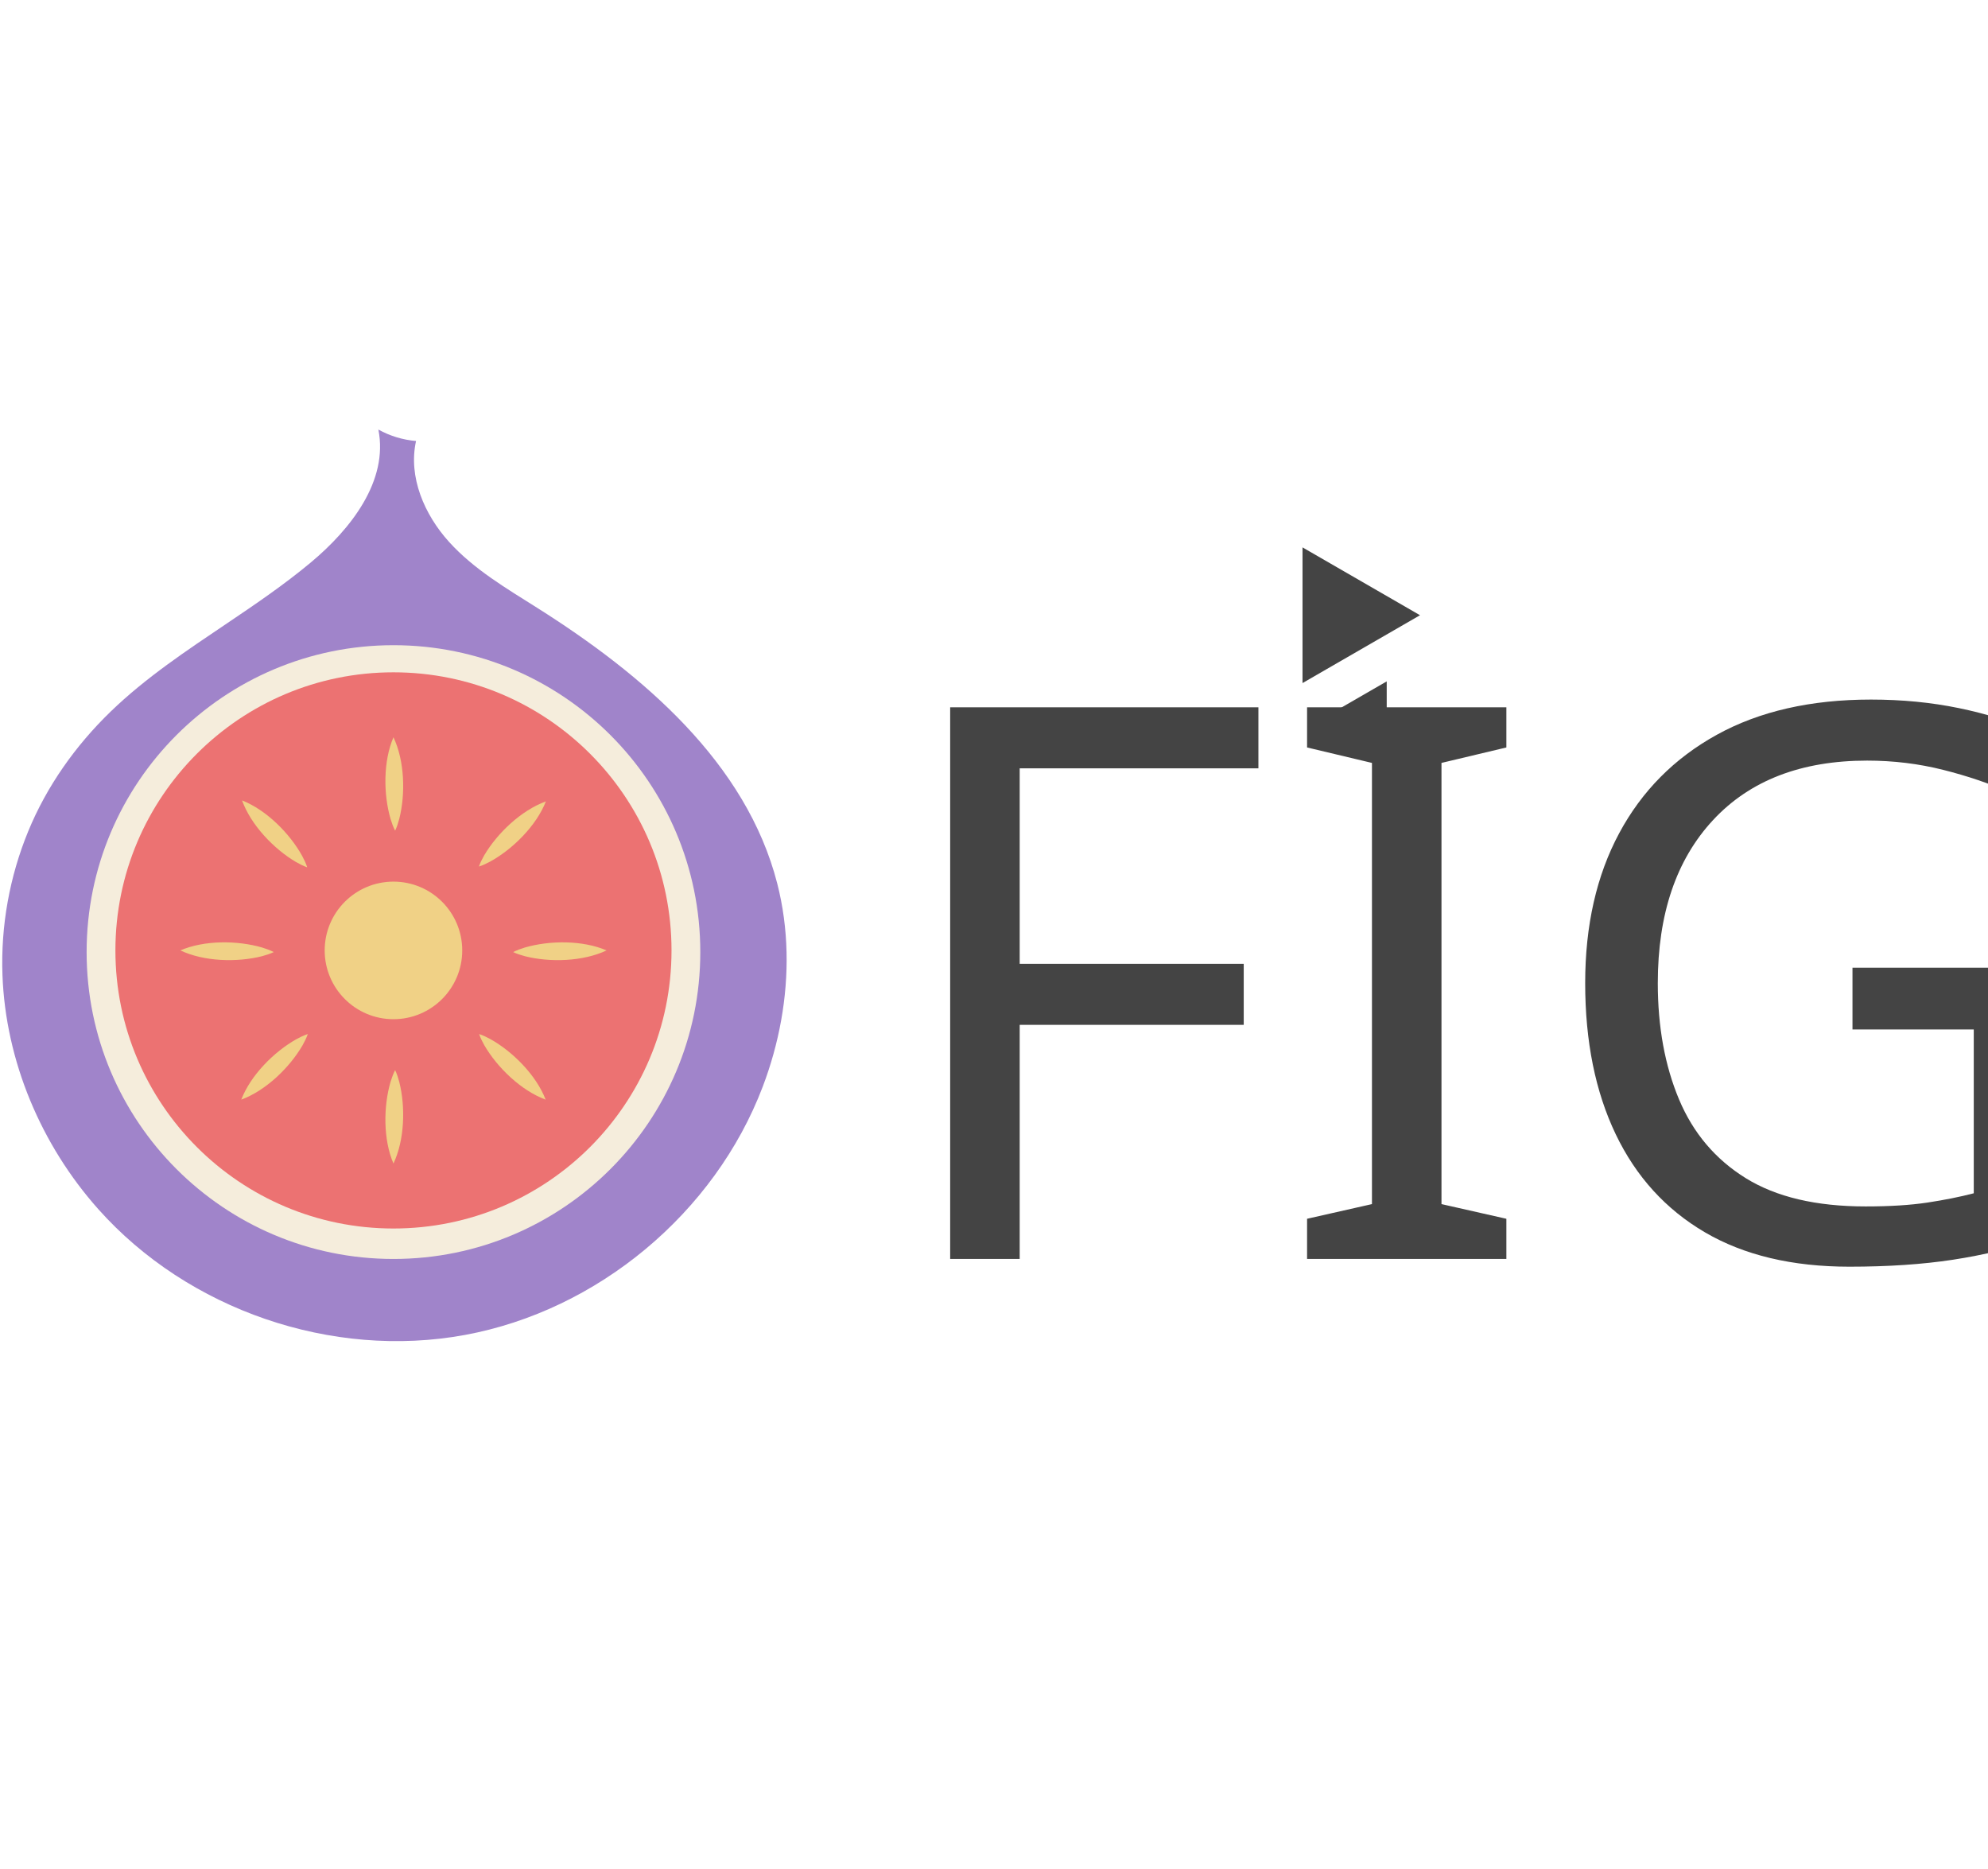
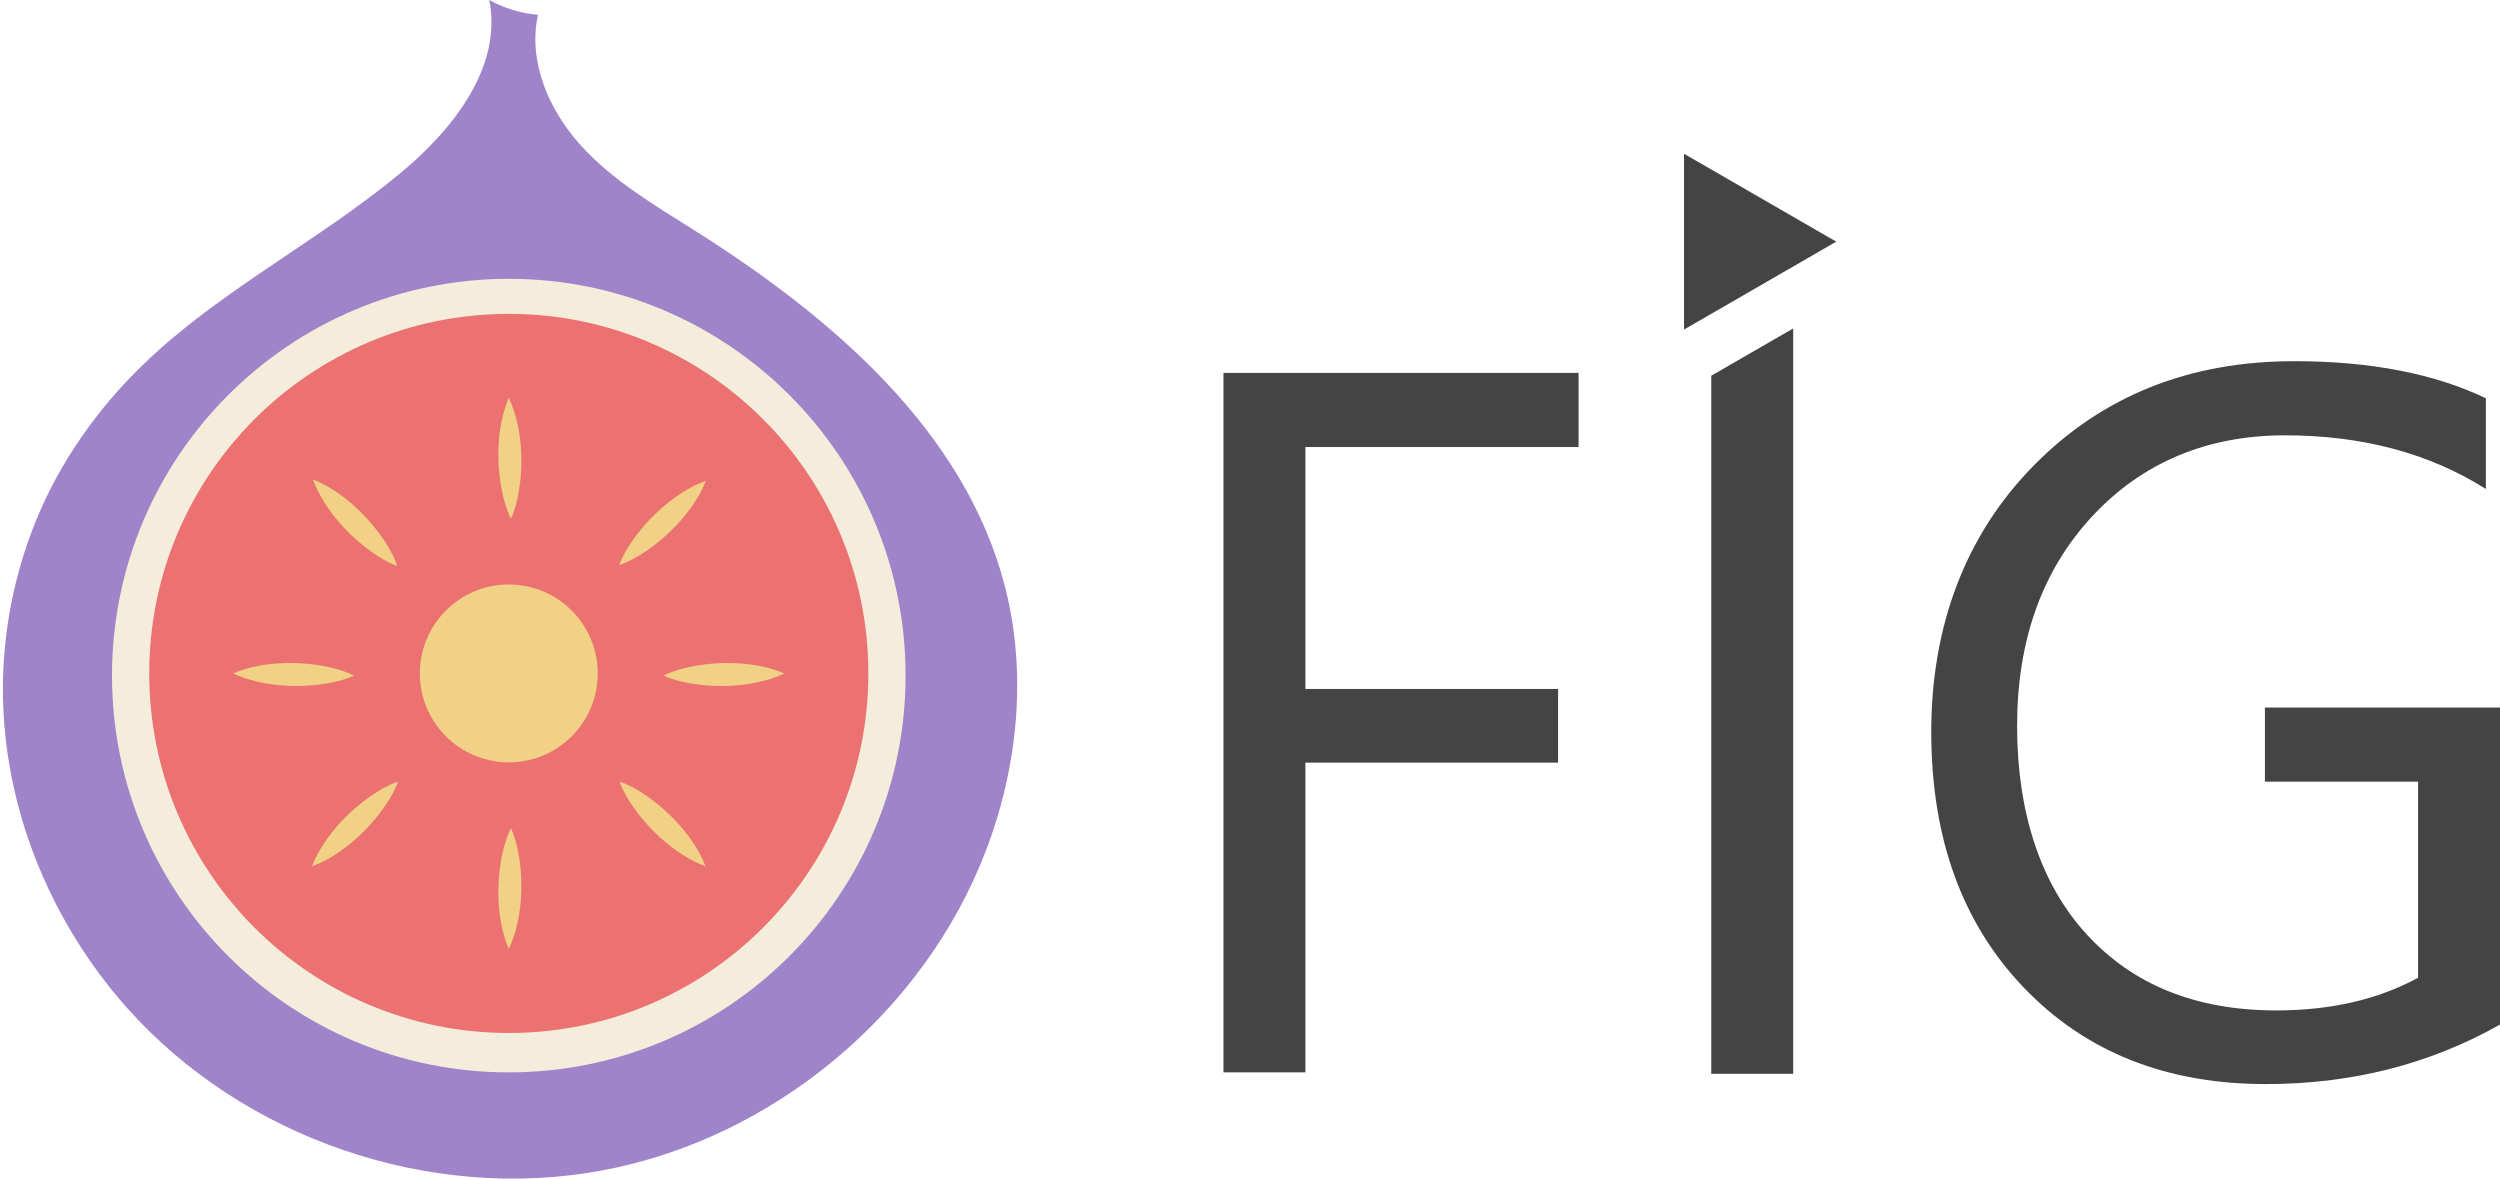
- <svg xmlns="http://www.w3.org/2000/svg" id="Layer_1" data-name="Layer 1" viewBox="0 0 1801.35 1692.94">
+ <svg xmlns="http://www.w3.org/2000/svg" id="Layer_1" data-name="Layer 1" viewBox="0 0 1751.79 825.87">
  <defs>
    <style>
      .cls-1 {
        fill: #f5eddc;
      }

      .cls-2 {
        fill: #a084ca;
      }

      .cls-3 {
-         font-family: SegoeUISymbol, 'Segoe UI Symbol';
-         font-size: 700px;
-       }
- 
-       .cls-3, .cls-4 {
        fill: #444;
      }

-       .cls-5 {
+       .cls-4 {
        fill: #f0d186;
      }

-       .cls-6 {
+       .cls-5 {
        fill: #ec7272;
      }
    </style>
  </defs>
  <g>
-     <path class="cls-2" d="M712.7,862.56c.97,41.42-6.85,83.19-21.6,122.01-43.5,114.39-149.49,202.71-269.84,224.87-120.35,22.16-250.85-22.63-332.24-114.02C37.2,1037.22,5.08,961.2,2.23,883.33c-1.62-44.39,6.44-89.11,23.33-130.19,16.82-40.92,42.87-77.63,74.58-108.35,31.98-30.98,69.3-55.62,106.09-80.41,25.73-17.33,51.43-34.82,75.28-54.7,36.4-30.35,70.61-74.05,61.33-120.52,10.48,5.82,22.2,9.38,34.15,10.37-7.24,32.56,7.57,66.76,29.96,91.48,22.39,24.72,51.66,41.9,79.86,59.71,95.69,60.43,189.43,140.19,217.49,249.83,5.19,20.3,7.92,41.11,8.4,62.01Z" />
-     <circle class="cls-1" cx="356.52" cy="862.56" r="278.03" />
-     <circle class="cls-6" cx="356.52" cy="861.05" r="251.95" />
-     <circle class="cls-5" cx="356.52" cy="861.05" r="62.32" />
-     <path class="cls-5" d="M163.41,861.05c21.7-9.35,51.63-9.18,74.13-2.61,3.6,1.13,7.1,2.34,10.51,4.12-3.47,1.66-7.02,2.75-10.65,3.74-22.71,5.76-52.62,4.87-73.98-5.26h0Z" />
-     <path class="cls-5" d="M356.52,667.94c10.12,21.35,11.02,51.27,5.26,73.98-1,3.64-2.09,7.18-3.74,10.65-1.78-3.41-3-6.91-4.12-10.51-6.57-22.49-6.75-52.42,2.61-74.13h0Z" />
-     <path class="cls-5" d="M356.52,1054.15c-9.35-21.7-9.18-51.63-2.61-74.13,1.13-3.6,2.34-7.1,4.12-10.51,1.66,3.47,2.75,7.02,3.74,10.65,5.76,22.71,4.87,52.62-5.26,73.98h0Z" />
-     <path class="cls-5" d="M219.32,725.15c22,8.63,43.14,29.81,54.5,50.32,1.76,3.33,3.4,6.66,4.56,10.32-3.63-1.27-6.92-2.99-10.2-4.84-20.19-11.89-40.82-33.57-48.86-55.8h0Z" />
-     <path class="cls-5" d="M494.63,726.07c-8.65,21.99-29.85,43.12-50.37,54.45-3.33,1.76-6.66,3.39-10.33,4.55,1.27-3.63,2.99-6.92,4.85-10.2,11.91-20.18,33.61-40.78,55.85-48.81h0Z" />
-     <path class="cls-5" d="M494.42,996.24c-22.17-8.18-43.74-28.93-55.52-49.19-1.83-3.29-3.53-6.59-4.77-10.23,3.66,1.19,6.98,2.85,10.3,4.63,20.43,11.47,41.49,32.73,49.99,54.79h0Z" />
-     <path class="cls-5" d="M218.61,996.24c8.49-22.05,29.56-43.31,49.99-54.79,3.32-1.78,6.64-3.44,10.3-4.63-1.24,3.64-2.94,6.93-4.77,10.23-11.77,20.26-33.34,41.01-55.52,49.19h0Z" />
-     <path class="cls-5" d="M549.62,861.05c-21.35,10.12-51.27,11.02-73.98,5.26-3.63-1-7.18-2.09-10.65-3.74,3.41-1.78,6.91-3,10.51-4.12,22.49-6.57,52.42-6.75,74.13,2.61h0Z" />
+     <path class="cls-2" d="M712.7,473.4c.97,41.42-6.85,83.19-21.6,122.01-43.5,114.39-149.49,202.71-269.84,224.87-120.35,22.16-250.85-22.63-332.24-114.02C37.2,648.05,5.08,572.04,2.23,494.16c-1.62-44.39,6.44-89.11,23.33-130.19,16.82-40.92,42.87-77.63,74.58-108.35,31.98-30.98,69.3-55.62,106.09-80.41,25.73-17.33,51.43-34.82,75.28-54.7,36.4-30.35,70.61-74.05,61.33-120.52,10.48,5.82,22.2,9.38,34.15,10.37-7.24,32.56,7.57,66.76,29.96,91.48,22.39,24.72,51.66,41.9,79.86,59.71,95.69,60.43,189.43,140.19,217.49,249.83,5.19,20.3,7.92,41.11,8.4,62.01Z" />
+     <circle class="cls-1" cx="356.52" cy="473.4" r="278.03" />
+     <circle class="cls-5" cx="356.52" cy="471.88" r="251.95" />
+     <circle class="cls-4" cx="356.52" cy="471.88" r="62.32" />
+     <path class="cls-4" d="M163.41,471.88c21.7-9.35,51.63-9.18,74.13-2.61,3.6,1.13,7.1,2.34,10.51,4.12-3.47,1.66-7.02,2.75-10.65,3.74-22.71,5.76-52.62,4.87-73.98-5.26h0Z" />
+     <path class="cls-4" d="M356.52,278.77c10.12,21.35,11.02,51.27,5.26,73.98-1,3.64-2.09,7.18-3.74,10.65-1.78-3.41-3-6.91-4.12-10.51-6.57-22.49-6.75-52.42,2.61-74.13h0Z" />
+     <path class="cls-4" d="M356.52,664.99c-9.35-21.7-9.18-51.63-2.61-74.13,1.13-3.6,2.34-7.1,4.12-10.51,1.66,3.47,2.75,7.02,3.74,10.65,5.76,22.71,4.87,52.62-5.26,73.98h0Z" />
+     <path class="cls-4" d="M219.32,335.98c22,8.63,43.14,29.81,54.5,50.32,1.76,3.33,3.4,6.66,4.56,10.32-3.63-1.27-6.92-2.99-10.2-4.84-20.19-11.89-40.82-33.57-48.86-55.8h0Z" />
+     <path class="cls-4" d="M494.63,336.9c-8.65,21.99-29.85,43.12-50.37,54.45-3.33,1.76-6.66,3.39-10.33,4.55,1.27-3.63,2.99-6.92,4.85-10.2,11.91-20.18,33.61-40.78,55.85-48.81h0Z" />
+     <path class="cls-4" d="M494.42,607.07c-22.17-8.18-43.74-28.93-55.52-49.19-1.83-3.29-3.53-6.59-4.77-10.23,3.66,1.19,6.98,2.85,10.3,4.63,20.43,11.47,41.49,32.73,49.99,54.79h0Z" />
+     <path class="cls-4" d="M218.61,607.07c8.49-22.05,29.56-43.31,49.99-54.79,3.32-1.78,6.64-3.44,10.3-4.63-1.24,3.64-2.94,6.93-4.77,10.23-11.77,20.26-33.34,41.01-55.52,49.19h0Z" />
+     <path class="cls-4" d="M549.62,471.88c-21.35,10.12-51.27,11.02-73.98,5.26-3.63-1-7.18-2.09-10.65-3.74,3.41-1.78,6.91-3,10.51-4.12,22.49-6.57,52.42-6.75,74.13,2.61h0Z" />
  </g>
-   <text />
-   <text class="cls-3" transform="translate(793.05 1140.59)">
-     <tspan x="0" y="0">FIG</tspan>
-   </text>
-   <polygon class="cls-4" points="1286.69 557.38 1180.23 495.92 1180.23 618.84 1286.69 557.38" />
-   <polygon class="cls-4" points="1256.52 617.31 1256.52 650.46 1199.1 650.46 1256.52 617.31" />
+   <g>
+     <g>
+       <path class="cls-3" d="M1106.13,313.24h-191.41v169.53h177.05v51.61h-177.05v217.04h-57.42V261.29h248.83v51.95Z" />
+       <path class="cls-3" d="M1751.79,717.93c-49.22,27.8-103.91,41.7-164.06,41.7-69.96,0-126.52-22.56-169.7-67.68-43.18-45.12-64.77-104.81-64.77-179.1s23.98-138.14,71.95-186.79c47.96-48.65,108.75-72.97,182.35-72.97,53.32,0,98.1,8.66,134.33,25.98v63.57c-39.65-25.06-86.59-37.6-140.82-37.6s-99.92,18.92-135.01,56.74c-35.09,37.83-52.64,86.82-52.64,146.97s16.29,110.69,48.88,146.12c32.58,35.43,76.79,53.15,132.62,53.15,38.28,0,71.44-7.63,99.46-22.9v-137.4h-107.32v-51.95h164.75v222.17Z" />
+     </g>
+     <g>
+       <polygon class="cls-3" points="1180.02 107.75 1180.02 230.92 1286.69 169.33 1180.02 107.75" />
+       <polygon class="cls-3" points="1256.52 230.13 1256.52 752.43 1199.1 752.43 1199.1 263.28 1200.81 262.29 1256.52 230.13" />
+     </g>
+   </g>
</svg>
